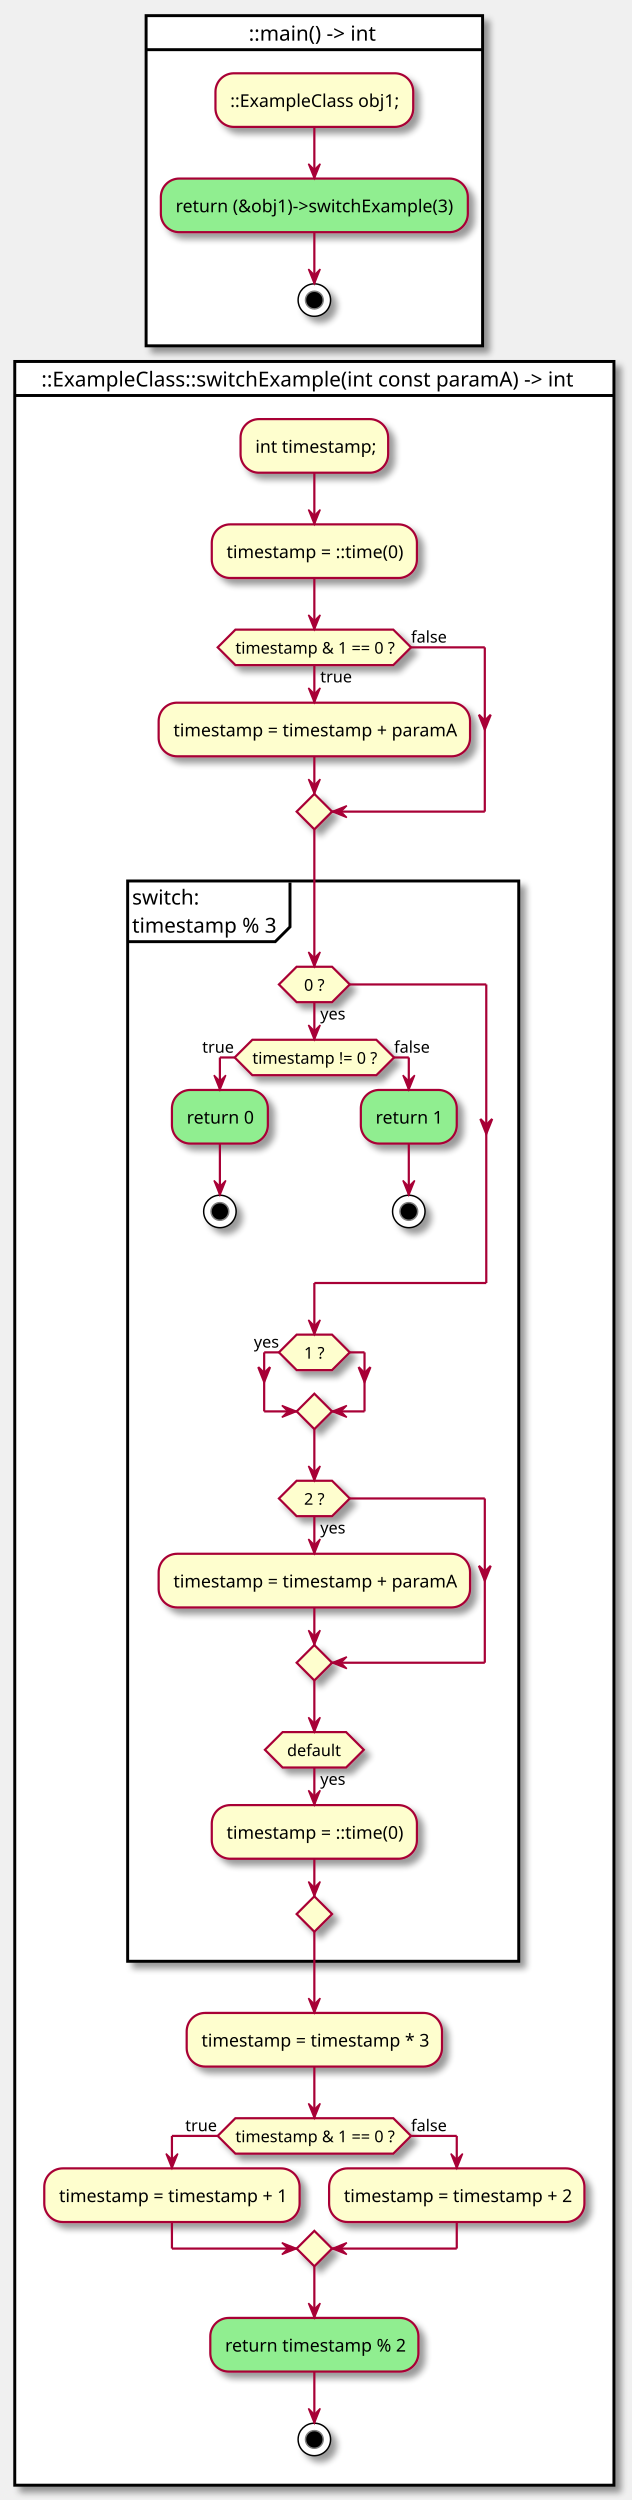
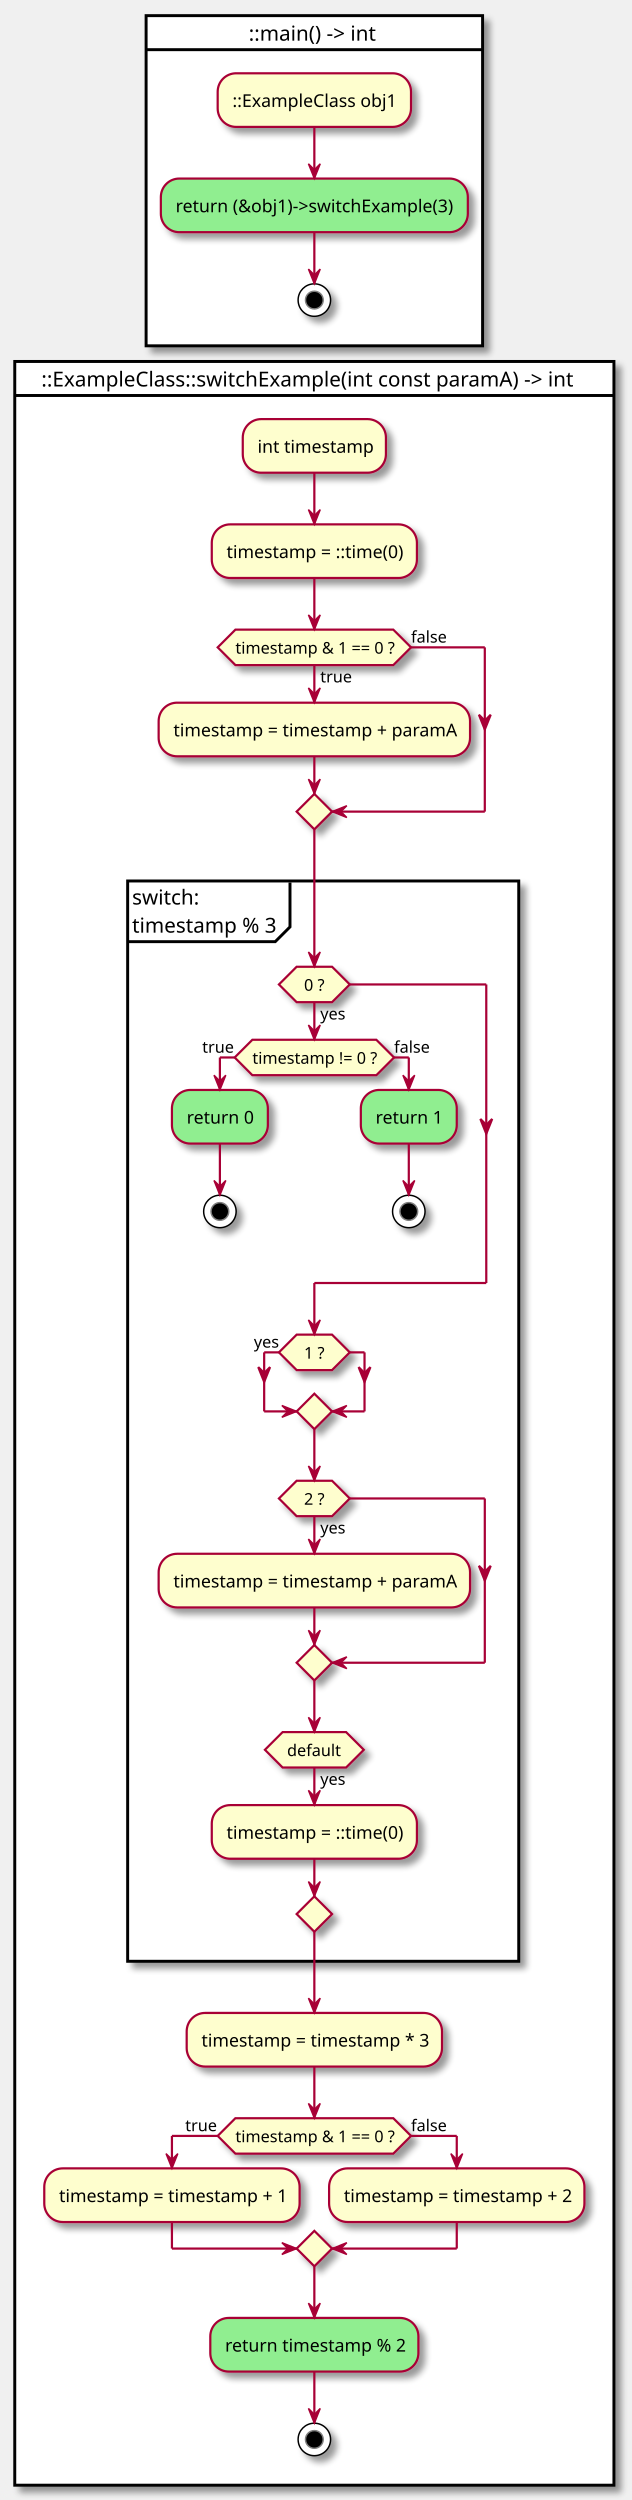
<svg xmlns="http://www.w3.org/2000/svg" contentScriptType="application/ecmascript" contentStyleType="text/css" height="1694px" preserveAspectRatio="none" style="width:428px;height:1694px;" version="1.1" viewBox="0 0 428 1694" width="428px" zoomAndPan="magnify">
  <defs>
-     <filter height="300%" id="fg6fo7su16qwz" width="300%" x="-1" y="-1">
+     <filter height="300%" id="f6kgtuke933tv" width="300%" x="-1" y="-1">
      <feGaussianBlur result="blurOut" stdDeviation="2.0" />
      <feColorMatrix in="blurOut" result="blurOut2" type="matrix" values="0 0 0 0 0 0 0 0 0 0 0 0 0 0 0 0 0 0 .4 0" />
      <feOffset dx="4.0" dy="4.0" in="blurOut2" result="blurOut3" />
      <feBlend in="SourceGraphic" in2="blurOut3" mode="normal" />
    </filter>
  </defs>
  <g>
-     <rect fill="#FFFFFF" filter="url(#fg6fo7su16qwz)" height="223.728" style="stroke: #000000; stroke-width: 2.0;" width="228" x="99" y="10.6" />
+     <rect fill="#FFFFFF" filter="url(#f6kgtuke933tv)" height="223.728" style="stroke: #000000; stroke-width: 2.0;" width="228" x="99" y="10.6" />
    <line style="stroke: #000000; stroke-width: 2.0;" x1="99" x2="327" y1="33.657" y2="33.657" />
    <text fill="#000000" font-family="sans-serif" font-size="14" lengthAdjust="spacingAndGlyphs" textLength="89" x="168.5" y="27.558">::main() -&gt; int</text>
-     <rect fill="#FEFECE" filter="url(#fg6fo7su16qwz)" height="36.335" rx="12.5" ry="12.5" style="stroke: #A80036; stroke-width: 1.5;" width="134" x="146" y="49.657" />
-     <text fill="#000000" font-family="sans-serif" font-size="12" lengthAdjust="spacingAndGlyphs" textLength="114" x="156" y="72.478">::ExampleClass obj1;</text>
-     <rect fill="#90EE90" filter="url(#fg6fo7su16qwz)" height="36.335" rx="12.5" ry="12.5" style="stroke: #A80036; stroke-width: 1.5;" width="208" x="109" y="120.992" />
+     <rect fill="#FEFECE" filter="url(#f6kgtuke933tv)" height="36.335" rx="12.5" ry="12.5" style="stroke: #A80036; stroke-width: 1.5;" width="131" x="147.5" y="49.657" />
+     <text fill="#000000" font-family="sans-serif" font-size="12" lengthAdjust="spacingAndGlyphs" textLength="111" x="157.5" y="72.478">::ExampleClass obj1</text>
+     <rect fill="#90EE90" filter="url(#f6kgtuke933tv)" height="36.335" rx="12.5" ry="12.5" style="stroke: #A80036; stroke-width: 1.5;" width="208" x="109" y="120.992" />
    <text fill="#000000" font-family="sans-serif" font-size="12" lengthAdjust="spacingAndGlyphs" textLength="188" x="119" y="143.813">return (&amp;obj1)-&gt;switchExample(3)</text>
-     <ellipse cx="213" cy="203.327" fill="#FFFFFF" filter="url(#fg6fo7su16qwz)" rx="11" ry="11" style="stroke: #000000; stroke-width: 1.0;" />
+     <ellipse cx="213" cy="203.327" fill="#FFFFFF" filter="url(#f6kgtuke933tv)" rx="11" ry="11" style="stroke: #000000; stroke-width: 1.0;" />
    <ellipse cx="213" cy="203.327" fill="#000000" rx="6" ry="6" style="stroke: #7F7F7F; stroke-width: 1.0;" />
-     <rect fill="#FFFFFF" filter="url(#fg6fo7su16qwz)" height="1439.041" style="stroke: #000000; stroke-width: 2.0;" width="406" x="10" y="244.927" />
+     <rect fill="#FFFFFF" filter="url(#f6kgtuke933tv)" height="1439.041" style="stroke: #000000; stroke-width: 2.0;" width="406" x="10" y="244.927" />
    <line style="stroke: #000000; stroke-width: 2.0;" x1="10" x2="416" y1="267.985" y2="267.985" />
    <text fill="#000000" font-family="sans-serif" font-size="14" lengthAdjust="spacingAndGlyphs" textLength="370" x="28" y="261.885">::ExampleClass::switchExample(int const paramA) -&gt; int</text>
-     <rect fill="#FEFECE" filter="url(#fg6fo7su16qwz)" height="36.335" rx="12.5" ry="12.5" style="stroke: #A80036; stroke-width: 1.5;" width="100" x="163" y="283.985" />
-     <text fill="#000000" font-family="sans-serif" font-size="12" lengthAdjust="spacingAndGlyphs" textLength="80" x="173" y="306.805">int timestamp;</text>
-     <rect fill="#FEFECE" filter="url(#fg6fo7su16qwz)" height="36.335" rx="12.5" ry="12.5" style="stroke: #A80036; stroke-width: 1.5;" width="139" x="143.5" y="355.32" />
+     <rect fill="#FEFECE" filter="url(#f6kgtuke933tv)" height="36.335" rx="12.5" ry="12.5" style="stroke: #A80036; stroke-width: 1.5;" width="97" x="164.5" y="283.985" />
+     <text fill="#000000" font-family="sans-serif" font-size="12" lengthAdjust="spacingAndGlyphs" textLength="77" x="174.5" y="306.805">int timestamp</text>
+     <rect fill="#FEFECE" filter="url(#f6kgtuke933tv)" height="36.335" rx="12.5" ry="12.5" style="stroke: #A80036; stroke-width: 1.5;" width="139" x="143.5" y="355.32" />
    <text fill="#000000" font-family="sans-serif" font-size="12" lengthAdjust="spacingAndGlyphs" textLength="119" x="153.5" y="378.141">timestamp = ::time(0)</text>
-     <rect fill="#FEFECE" filter="url(#fg6fo7su16qwz)" height="36.335" rx="12.5" ry="12.5" style="stroke: #A80036; stroke-width: 1.5;" width="211" x="107.5" y="476.136" />
+     <rect fill="#FEFECE" filter="url(#f6kgtuke933tv)" height="36.335" rx="12.5" ry="12.5" style="stroke: #A80036; stroke-width: 1.5;" width="211" x="107.5" y="476.136" />
    <text fill="#000000" font-family="sans-serif" font-size="12" lengthAdjust="spacingAndGlyphs" textLength="191" x="117.5" y="498.957">timestamp = timestamp + paramA</text>
-     <polygon fill="#FEFECE" filter="url(#fg6fo7su16qwz)" points="159.5,426.655,266.5,426.655,278.5,438.655,266.5,450.655,159.5,450.655,147.5,438.655,159.5,426.655" style="stroke: #A80036; stroke-width: 1.5;" />
+     <polygon fill="#FEFECE" filter="url(#f6kgtuke933tv)" points="159.5,426.655,266.5,426.655,278.5,438.655,266.5,450.655,159.5,450.655,147.5,438.655,159.5,426.655" style="stroke: #A80036; stroke-width: 1.5;" />
    <text fill="#000000" font-family="sans-serif" font-size="11" lengthAdjust="spacingAndGlyphs" textLength="22" x="217" y="462.399">true</text>
    <text fill="#000000" font-family="sans-serif" font-size="11" lengthAdjust="spacingAndGlyphs" textLength="107" x="159.5" y="442.917">timestamp &amp; 1 == 0 ?</text>
    <text fill="#000000" font-family="sans-serif" font-size="11" lengthAdjust="spacingAndGlyphs" textLength="24" x="278.5" y="435.436">false</text>
-     <polygon fill="#FEFECE" filter="url(#fg6fo7su16qwz)" points="213,537.953,225,549.953,213,561.953,201,549.953,213,537.953" style="stroke: #A80036; stroke-width: 1.5;" />
-     <rect fill="#FFFFFF" filter="url(#fg6fo7su16qwz)" height="732.01" style="stroke: #000000; stroke-width: 2.0;" width="265" x="86.5" y="596.953" />
+     <polygon fill="#FEFECE" filter="url(#f6kgtuke933tv)" points="213,537.953,225,549.953,213,561.953,201,549.953,213,537.953" style="stroke: #A80036; stroke-width: 1.5;" />
+     <rect fill="#FFFFFF" filter="url(#f6kgtuke933tv)" height="732.01" style="stroke: #000000; stroke-width: 2.0;" width="265" x="86.5" y="596.953" />
    <path d="M196.5,597.953 L196.5,628.068 L186.5,638.068 L86.5,638.068 " fill="none" style="stroke: #000000; stroke-width: 2.0;" />
    <text fill="#000000" font-family="sans-serif" font-size="14" lengthAdjust="spacingAndGlyphs" textLength="47" x="89.5" y="612.911">switch:</text>
    <text fill="#000000" font-family="sans-serif" font-size="14" lengthAdjust="spacingAndGlyphs" textLength="100" x="89.5" y="631.968">timestamp % 3</text>
-     <polygon fill="#FEFECE" filter="url(#fg6fo7su16qwz)" points="171,704.55,255,704.55,267,716.55,255,728.55,171,728.55,159,716.55,171,704.55" style="stroke: #A80036; stroke-width: 1.5;" />
+     <polygon fill="#FEFECE" filter="url(#f6kgtuke933tv)" points="171,704.55,255,704.55,267,716.55,255,728.55,171,728.55,159,716.55,171,704.55" style="stroke: #A80036; stroke-width: 1.5;" />
    <text fill="#000000" font-family="sans-serif" font-size="11" lengthAdjust="spacingAndGlyphs" textLength="84" x="171" y="720.812">timestamp != 0 ?</text>
    <text fill="#000000" font-family="sans-serif" font-size="11" lengthAdjust="spacingAndGlyphs" textLength="22" x="137" y="713.331">true</text>
    <text fill="#000000" font-family="sans-serif" font-size="11" lengthAdjust="spacingAndGlyphs" textLength="24" x="267" y="713.331">false</text>
-     <rect fill="#90EE90" filter="url(#fg6fo7su16qwz)" height="36.335" rx="12.5" ry="12.5" style="stroke: #A80036; stroke-width: 1.5;" width="65" x="116.5" y="738.55" />
+     <rect fill="#90EE90" filter="url(#f6kgtuke933tv)" height="36.335" rx="12.5" ry="12.5" style="stroke: #A80036; stroke-width: 1.5;" width="65" x="116.5" y="738.55" />
    <text fill="#000000" font-family="sans-serif" font-size="12" lengthAdjust="spacingAndGlyphs" textLength="45" x="126.5" y="761.371">return 0</text>
-     <ellipse cx="149" cy="820.885" fill="#FFFFFF" filter="url(#fg6fo7su16qwz)" rx="11" ry="11" style="stroke: #000000; stroke-width: 1.0;" />
+     <ellipse cx="149" cy="820.885" fill="#FFFFFF" filter="url(#f6kgtuke933tv)" rx="11" ry="11" style="stroke: #000000; stroke-width: 1.0;" />
    <ellipse cx="149" cy="820.885" fill="#000000" rx="6" ry="6" style="stroke: #7F7F7F; stroke-width: 1.0;" />
-     <rect fill="#90EE90" filter="url(#fg6fo7su16qwz)" height="36.335" rx="12.5" ry="12.5" style="stroke: #A80036; stroke-width: 1.5;" width="65" x="244.5" y="738.55" />
+     <rect fill="#90EE90" filter="url(#f6kgtuke933tv)" height="36.335" rx="12.5" ry="12.5" style="stroke: #A80036; stroke-width: 1.5;" width="65" x="244.5" y="738.55" />
    <text fill="#000000" font-family="sans-serif" font-size="12" lengthAdjust="spacingAndGlyphs" textLength="45" x="254.5" y="761.371">return 1</text>
-     <ellipse cx="277" cy="820.885" fill="#FFFFFF" filter="url(#fg6fo7su16qwz)" rx="11" ry="11" style="stroke: #000000; stroke-width: 1.0;" />
+     <ellipse cx="277" cy="820.885" fill="#FFFFFF" filter="url(#f6kgtuke933tv)" rx="11" ry="11" style="stroke: #000000; stroke-width: 1.0;" />
    <ellipse cx="277" cy="820.885" fill="#000000" rx="6" ry="6" style="stroke: #7F7F7F; stroke-width: 1.0;" />
-     <polygon fill="#FEFECE" filter="url(#fg6fo7su16qwz)" points="201,655.068,225,655.068,237,667.068,225,679.068,201,679.068,189,667.068,201,655.068" style="stroke: #A80036; stroke-width: 1.5;" />
+     <polygon fill="#FEFECE" filter="url(#f6kgtuke933tv)" points="201,655.068,225,655.068,237,667.068,225,679.068,201,679.068,189,667.068,201,655.068" style="stroke: #A80036; stroke-width: 1.5;" />
    <text fill="#000000" font-family="sans-serif" font-size="11" lengthAdjust="spacingAndGlyphs" textLength="17" x="217" y="690.812">yes</text>
    <text fill="#000000" font-family="sans-serif" font-size="11" lengthAdjust="spacingAndGlyphs" textLength="14" x="206" y="671.331">0 ?</text>
-     <polygon fill="#FEFECE" filter="url(#fg6fo7su16qwz)" points="201,904.366,225,904.366,237,916.366,225,928.366,201,928.366,189,916.366,201,904.366" style="stroke: #A80036; stroke-width: 1.5;" />
+     <polygon fill="#FEFECE" filter="url(#f6kgtuke933tv)" points="201,904.366,225,904.366,237,916.366,225,928.366,201,928.366,189,916.366,201,904.366" style="stroke: #A80036; stroke-width: 1.5;" />
    <text fill="#000000" font-family="sans-serif" font-size="11" lengthAdjust="spacingAndGlyphs" textLength="14" x="206" y="920.629">1 ?</text>
    <text fill="#000000" font-family="sans-serif" font-size="11" lengthAdjust="spacingAndGlyphs" textLength="17" x="172" y="913.148">yes</text>
-     <polygon fill="#FEFECE" filter="url(#fg6fo7su16qwz)" points="213,944.366,225,956.366,213,968.366,201,956.366,213,944.366" style="stroke: #A80036; stroke-width: 1.5;" />
-     <rect fill="#FEFECE" filter="url(#fg6fo7su16qwz)" height="36.335" rx="12.5" ry="12.5" style="stroke: #A80036; stroke-width: 1.5;" width="211" x="107.5" y="1052.848" />
+     <polygon fill="#FEFECE" filter="url(#f6kgtuke933tv)" points="213,944.366,225,956.366,213,968.366,201,956.366,213,944.366" style="stroke: #A80036; stroke-width: 1.5;" />
+     <rect fill="#FEFECE" filter="url(#f6kgtuke933tv)" height="36.335" rx="12.5" ry="12.5" style="stroke: #A80036; stroke-width: 1.5;" width="211" x="107.5" y="1052.848" />
    <text fill="#000000" font-family="sans-serif" font-size="12" lengthAdjust="spacingAndGlyphs" textLength="191" x="117.5" y="1075.669">timestamp = timestamp + paramA</text>
-     <polygon fill="#FEFECE" filter="url(#fg6fo7su16qwz)" points="201,1003.366,225,1003.366,237,1015.366,225,1027.367,201,1027.367,189,1015.366,201,1003.366" style="stroke: #A80036; stroke-width: 1.5;" />
+     <polygon fill="#FEFECE" filter="url(#f6kgtuke933tv)" points="201,1003.366,225,1003.366,237,1015.366,225,1027.367,201,1027.367,189,1015.366,201,1003.366" style="stroke: #A80036; stroke-width: 1.5;" />
    <text fill="#000000" font-family="sans-serif" font-size="11" lengthAdjust="spacingAndGlyphs" textLength="17" x="217" y="1039.111">yes</text>
    <text fill="#000000" font-family="sans-serif" font-size="11" lengthAdjust="spacingAndGlyphs" textLength="14" x="206" y="1019.629">2 ?</text>
-     <polygon fill="#FEFECE" filter="url(#fg6fo7su16qwz)" points="213,1114.665,225,1126.665,213,1138.665,201,1126.665,213,1114.665" style="stroke: #A80036; stroke-width: 1.5;" />
-     <rect fill="#FEFECE" filter="url(#fg6fo7su16qwz)" height="36.335" rx="12.5" ry="12.5" style="stroke: #A80036; stroke-width: 1.5;" width="139" x="143.5" y="1223.147" />
+     <polygon fill="#FEFECE" filter="url(#f6kgtuke933tv)" points="213,1114.665,225,1126.665,213,1138.665,201,1126.665,213,1114.665" style="stroke: #A80036; stroke-width: 1.5;" />
+     <rect fill="#FEFECE" filter="url(#f6kgtuke933tv)" height="36.335" rx="12.5" ry="12.5" style="stroke: #A80036; stroke-width: 1.5;" width="139" x="143.5" y="1223.147" />
    <text fill="#000000" font-family="sans-serif" font-size="12" lengthAdjust="spacingAndGlyphs" textLength="119" x="153.5" y="1245.967">timestamp = ::time(0)</text>
-     <polygon fill="#FEFECE" filter="url(#fg6fo7su16qwz)" points="191.5,1173.665,234.5,1173.665,246.5,1185.665,234.5,1197.665,191.5,1197.665,179.5,1185.665,191.5,1173.665" style="stroke: #A80036; stroke-width: 1.5;" />
+     <polygon fill="#FEFECE" filter="url(#f6kgtuke933tv)" points="191.5,1173.665,234.5,1173.665,246.5,1185.665,234.5,1197.665,191.5,1197.665,179.5,1185.665,191.5,1173.665" style="stroke: #A80036; stroke-width: 1.5;" />
    <text fill="#000000" font-family="sans-serif" font-size="11" lengthAdjust="spacingAndGlyphs" textLength="17" x="217" y="1209.409">yes</text>
    <text fill="#000000" font-family="sans-serif" font-size="11" lengthAdjust="spacingAndGlyphs" textLength="37" x="194.5" y="1189.928">default</text>
-     <polygon fill="#FEFECE" filter="url(#fg6fo7su16qwz)" points="213,1284.963,225,1296.963,213,1308.963,201,1296.963,213,1284.963" style="stroke: #A80036; stroke-width: 1.5;" />
-     <rect fill="#FEFECE" filter="url(#fg6fo7su16qwz)" height="36.335" rx="12.5" ry="12.5" style="stroke: #A80036; stroke-width: 1.5;" width="173" x="126.5" y="1363.963" />
+     <polygon fill="#FEFECE" filter="url(#f6kgtuke933tv)" points="213,1284.963,225,1296.963,213,1308.963,201,1296.963,213,1284.963" style="stroke: #A80036; stroke-width: 1.5;" />
+     <rect fill="#FEFECE" filter="url(#f6kgtuke933tv)" height="36.335" rx="12.5" ry="12.5" style="stroke: #A80036; stroke-width: 1.5;" width="173" x="126.5" y="1363.963" />
    <text fill="#000000" font-family="sans-serif" font-size="12" lengthAdjust="spacingAndGlyphs" textLength="153" x="136.5" y="1386.784">timestamp = timestamp * 3</text>
-     <polygon fill="#FEFECE" filter="url(#fg6fo7su16qwz)" points="159.5,1435.298,266.5,1435.298,278.5,1447.298,266.5,1459.298,159.5,1459.298,147.5,1447.298,159.5,1435.298" style="stroke: #A80036; stroke-width: 1.5;" />
+     <polygon fill="#FEFECE" filter="url(#f6kgtuke933tv)" points="159.5,1435.298,266.5,1435.298,278.5,1447.298,266.5,1459.298,159.5,1459.298,147.5,1447.298,159.5,1435.298" style="stroke: #A80036; stroke-width: 1.5;" />
    <text fill="#000000" font-family="sans-serif" font-size="11" lengthAdjust="spacingAndGlyphs" textLength="107" x="159.5" y="1451.561">timestamp &amp; 1 == 0 ?</text>
    <text fill="#000000" font-family="sans-serif" font-size="11" lengthAdjust="spacingAndGlyphs" textLength="22" x="125.5" y="1444.079">true</text>
    <text fill="#000000" font-family="sans-serif" font-size="11" lengthAdjust="spacingAndGlyphs" textLength="24" x="278.5" y="1444.079">false</text>
-     <rect fill="#FEFECE" filter="url(#fg6fo7su16qwz)" height="36.335" rx="12.5" ry="12.5" style="stroke: #A80036; stroke-width: 1.5;" width="173" x="30" y="1469.298" />
+     <rect fill="#FEFECE" filter="url(#f6kgtuke933tv)" height="36.335" rx="12.5" ry="12.5" style="stroke: #A80036; stroke-width: 1.5;" width="173" x="30" y="1469.298" />
    <text fill="#000000" font-family="sans-serif" font-size="12" lengthAdjust="spacingAndGlyphs" textLength="153" x="40" y="1492.119">timestamp = timestamp + 1</text>
-     <rect fill="#FEFECE" filter="url(#fg6fo7su16qwz)" height="36.335" rx="12.5" ry="12.5" style="stroke: #A80036; stroke-width: 1.5;" width="173" x="223" y="1469.298" />
+     <rect fill="#FEFECE" filter="url(#f6kgtuke933tv)" height="36.335" rx="12.5" ry="12.5" style="stroke: #A80036; stroke-width: 1.5;" width="173" x="223" y="1469.298" />
    <text fill="#000000" font-family="sans-serif" font-size="12" lengthAdjust="spacingAndGlyphs" textLength="153" x="233" y="1492.119">timestamp = timestamp + 2</text>
-     <polygon fill="#FEFECE" filter="url(#fg6fo7su16qwz)" points="213,1511.633,225,1523.633,213,1535.633,201,1523.633,213,1511.633" style="stroke: #A80036; stroke-width: 1.5;" />
-     <rect fill="#90EE90" filter="url(#fg6fo7su16qwz)" height="36.335" rx="12.5" ry="12.5" style="stroke: #A80036; stroke-width: 1.5;" width="141" x="142.5" y="1570.633" />
+     <polygon fill="#FEFECE" filter="url(#f6kgtuke933tv)" points="213,1511.633,225,1523.633,213,1535.633,201,1523.633,213,1511.633" style="stroke: #A80036; stroke-width: 1.5;" />
+     <rect fill="#90EE90" filter="url(#f6kgtuke933tv)" height="36.335" rx="12.5" ry="12.5" style="stroke: #A80036; stroke-width: 1.5;" width="141" x="142.5" y="1570.633" />
    <text fill="#000000" font-family="sans-serif" font-size="12" lengthAdjust="spacingAndGlyphs" textLength="121" x="152.5" y="1593.454">return timestamp % 2</text>
-     <ellipse cx="213" cy="1652.968" fill="#FFFFFF" filter="url(#fg6fo7su16qwz)" rx="11" ry="11" style="stroke: #000000; stroke-width: 1.0;" />
+     <ellipse cx="213" cy="1652.968" fill="#FFFFFF" filter="url(#f6kgtuke933tv)" rx="11" ry="11" style="stroke: #000000; stroke-width: 1.0;" />
    <ellipse cx="213" cy="1652.968" fill="#000000" rx="6" ry="6" style="stroke: #7F7F7F; stroke-width: 1.0;" />
    <line style="stroke: #A80036; stroke-width: 1.5;" x1="213" x2="213" y1="85.992" y2="120.992" />
    <polygon fill="#A80036" points="209,110.992,213,120.992,217,110.992,213,114.992" style="stroke: #A80036; stroke-width: 1.0;" />
    <line style="stroke: #A80036; stroke-width: 1.5;" x1="213" x2="213" y1="157.327" y2="192.327" />
    <polygon fill="#A80036" points="209,182.327,213,192.327,217,182.327,213,186.327" style="stroke: #A80036; stroke-width: 1.0;" />
    <line style="stroke: #A80036; stroke-width: 1.5;" x1="213" x2="213" y1="320.32" y2="355.32" />
    <polygon fill="#A80036" points="209,345.32,213,355.32,217,345.32,213,349.32" style="stroke: #A80036; stroke-width: 1.0;" />
    <line style="stroke: #A80036; stroke-width: 1.5;" x1="213" x2="213" y1="450.655" y2="476.136" />
    <polygon fill="#A80036" points="209,466.136,213,476.136,217,466.136,213,470.136" style="stroke: #A80036; stroke-width: 1.0;" />
    <line style="stroke: #A80036; stroke-width: 1.5;" x1="278.5" x2="328.5" y1="438.655" y2="438.655" />
    <polygon fill="#A80036" points="324.5,484.304,328.5,494.304,332.5,484.304,328.5,488.304" style="stroke: #A80036; stroke-width: 1.5;" />
    <line style="stroke: #A80036; stroke-width: 1.5;" x1="328.5" x2="328.5" y1="438.655" y2="549.953" />
    <line style="stroke: #A80036; stroke-width: 1.5;" x1="328.5" x2="225" y1="549.953" y2="549.953" />
    <polygon fill="#A80036" points="235,545.953,225,549.953,235,553.953,231,549.953" style="stroke: #A80036; stroke-width: 1.0;" />
    <line style="stroke: #A80036; stroke-width: 1.5;" x1="213" x2="213" y1="512.471" y2="537.953" />
    <polygon fill="#A80036" points="209,527.953,213,537.953,217,527.953,213,531.953" style="stroke: #A80036; stroke-width: 1.0;" />
    <line style="stroke: #A80036; stroke-width: 1.5;" x1="213" x2="213" y1="391.655" y2="426.655" />
    <polygon fill="#A80036" points="209,416.655,213,426.655,217,416.655,213,420.655" style="stroke: #A80036; stroke-width: 1.0;" />
    <line style="stroke: #A80036; stroke-width: 1.5;" x1="149" x2="149" y1="774.885" y2="809.885" />
    <polygon fill="#A80036" points="145,799.885,149,809.885,153,799.885,149,803.885" style="stroke: #A80036; stroke-width: 1.0;" />
    <line style="stroke: #A80036; stroke-width: 1.5;" x1="277" x2="277" y1="774.885" y2="809.885" />
    <polygon fill="#A80036" points="273,799.885,277,809.885,281,799.885,277,803.885" style="stroke: #A80036; stroke-width: 1.0;" />
    <line style="stroke: #A80036; stroke-width: 1.5;" x1="159" x2="149" y1="716.55" y2="716.55" />
    <line style="stroke: #A80036; stroke-width: 1.5;" x1="149" x2="149" y1="716.55" y2="738.55" />
    <polygon fill="#A80036" points="145,728.55,149,738.55,153,728.55,149,732.55" style="stroke: #A80036; stroke-width: 1.0;" />
    <line style="stroke: #A80036; stroke-width: 1.5;" x1="267" x2="277" y1="716.55" y2="716.55" />
    <line style="stroke: #A80036; stroke-width: 1.5;" x1="277" x2="277" y1="716.55" y2="738.55" />
    <polygon fill="#A80036" points="273,728.55,277,738.55,281,728.55,277,732.55" style="stroke: #A80036; stroke-width: 1.0;" />
    <line style="stroke: #A80036; stroke-width: 1.5;" x1="213" x2="213" y1="679.068" y2="704.55" />
    <polygon fill="#A80036" points="209,694.55,213,704.55,217,694.55,213,698.55" style="stroke: #A80036; stroke-width: 1.0;" />
    <line style="stroke: #A80036; stroke-width: 1.5;" x1="237" x2="329.5" y1="667.068" y2="667.068" />
    <polygon fill="#A80036" points="325.5,758.217,329.5,768.217,333.5,758.217,329.5,762.217" style="stroke: #A80036; stroke-width: 1.5;" />
    <line style="stroke: #A80036; stroke-width: 1.5;" x1="329.5" x2="329.5" y1="667.068" y2="869.366" />
    <line style="stroke: #A80036; stroke-width: 1.5;" x1="329.5" x2="213" y1="869.366" y2="869.366" />
    <line style="stroke: #A80036; stroke-width: 1.5;" x1="213" x2="213" y1="869.366" y2="904.366" />
    <polygon fill="#A80036" points="209,894.366,213,904.366,217,894.366,213,898.366" style="stroke: #A80036; stroke-width: 1.0;" />
    <line style="stroke: #A80036; stroke-width: 1.5;" x1="189" x2="179" y1="916.366" y2="916.366" />
    <polygon fill="#A80036" points="175,926.366,179,936.366,183,926.366,179,930.366" style="stroke: #A80036; stroke-width: 1.5;" />
    <line style="stroke: #A80036; stroke-width: 1.5;" x1="179" x2="179" y1="916.366" y2="956.366" />
    <line style="stroke: #A80036; stroke-width: 1.5;" x1="179" x2="201" y1="956.366" y2="956.366" />
    <polygon fill="#A80036" points="191,952.366,201,956.366,191,960.366,195,956.366" style="stroke: #A80036; stroke-width: 1.0;" />
    <line style="stroke: #A80036; stroke-width: 1.5;" x1="237" x2="247" y1="916.366" y2="916.366" />
    <polygon fill="#A80036" points="243,926.366,247,936.366,251,926.366,247,930.366" style="stroke: #A80036; stroke-width: 1.5;" />
    <line style="stroke: #A80036; stroke-width: 1.5;" x1="247" x2="247" y1="916.366" y2="956.366" />
    <line style="stroke: #A80036; stroke-width: 1.5;" x1="247" x2="225" y1="956.366" y2="956.366" />
    <polygon fill="#A80036" points="235,952.366,225,956.366,235,960.366,231,956.366" style="stroke: #A80036; stroke-width: 1.0;" />
    <line style="stroke: #A80036; stroke-width: 1.5;" x1="213" x2="213" y1="1027.367" y2="1052.848" />
    <polygon fill="#A80036" points="209,1042.848,213,1052.848,217,1042.848,213,1046.848" style="stroke: #A80036; stroke-width: 1.0;" />
    <line style="stroke: #A80036; stroke-width: 1.5;" x1="237" x2="328.5" y1="1015.366" y2="1015.366" />
    <polygon fill="#A80036" points="324.5,1061.016,328.5,1071.016,332.5,1061.016,328.5,1065.016" style="stroke: #A80036; stroke-width: 1.5;" />
    <line style="stroke: #A80036; stroke-width: 1.5;" x1="328.5" x2="328.5" y1="1015.366" y2="1126.665" />
    <line style="stroke: #A80036; stroke-width: 1.5;" x1="328.5" x2="225" y1="1126.665" y2="1126.665" />
    <polygon fill="#A80036" points="235,1122.665,225,1126.665,235,1130.665,231,1126.665" style="stroke: #A80036; stroke-width: 1.0;" />
    <line style="stroke: #A80036; stroke-width: 1.5;" x1="213" x2="213" y1="1089.183" y2="1114.665" />
    <polygon fill="#A80036" points="209,1104.665,213,1114.665,217,1104.665,213,1108.665" style="stroke: #A80036; stroke-width: 1.0;" />
    <line style="stroke: #A80036; stroke-width: 1.5;" x1="213" x2="213" y1="968.366" y2="1003.366" />
    <polygon fill="#A80036" points="209,993.366,213,1003.366,217,993.366,213,997.366" style="stroke: #A80036; stroke-width: 1.0;" />
    <line style="stroke: #A80036; stroke-width: 1.5;" x1="213" x2="213" y1="1197.665" y2="1223.147" />
    <polygon fill="#A80036" points="209,1213.147,213,1223.147,217,1213.147,213,1217.147" style="stroke: #A80036; stroke-width: 1.0;" />
    <line style="stroke: #A80036; stroke-width: 1.5;" x1="213" x2="213" y1="1259.482" y2="1284.963" />
    <polygon fill="#A80036" points="209,1274.963,213,1284.963,217,1274.963,213,1278.963" style="stroke: #A80036; stroke-width: 1.0;" />
    <line style="stroke: #A80036; stroke-width: 1.5;" x1="213" x2="213" y1="1138.665" y2="1173.665" />
    <polygon fill="#A80036" points="209,1163.665,213,1173.665,217,1163.665,213,1167.665" style="stroke: #A80036; stroke-width: 1.0;" />
    <line style="stroke: #A80036; stroke-width: 1.5;" x1="213" x2="213" y1="561.953" y2="655.068" />
    <polygon fill="#A80036" points="209,645.068,213,655.068,217,645.068,213,649.068" style="stroke: #A80036; stroke-width: 1.0;" />
    <line style="stroke: #A80036; stroke-width: 1.5;" x1="213" x2="213" y1="1308.963" y2="1363.963" />
    <polygon fill="#A80036" points="209,1353.963,213,1363.963,217,1353.963,213,1357.963" style="stroke: #A80036; stroke-width: 1.0;" />
    <line style="stroke: #A80036; stroke-width: 1.5;" x1="147.5" x2="116.5" y1="1447.298" y2="1447.298" />
    <line style="stroke: #A80036; stroke-width: 1.5;" x1="116.5" x2="116.5" y1="1447.298" y2="1469.298" />
    <polygon fill="#A80036" points="112.5,1459.298,116.5,1469.298,120.5,1459.298,116.5,1463.298" style="stroke: #A80036; stroke-width: 1.0;" />
    <line style="stroke: #A80036; stroke-width: 1.5;" x1="278.5" x2="309.5" y1="1447.298" y2="1447.298" />
    <line style="stroke: #A80036; stroke-width: 1.5;" x1="309.5" x2="309.5" y1="1447.298" y2="1469.298" />
    <polygon fill="#A80036" points="305.5,1459.298,309.5,1469.298,313.5,1459.298,309.5,1463.298" style="stroke: #A80036; stroke-width: 1.0;" />
    <line style="stroke: #A80036; stroke-width: 1.5;" x1="116.5" x2="116.5" y1="1505.633" y2="1523.633" />
    <line style="stroke: #A80036; stroke-width: 1.5;" x1="116.5" x2="201" y1="1523.633" y2="1523.633" />
    <polygon fill="#A80036" points="191,1519.633,201,1523.633,191,1527.633,195,1523.633" style="stroke: #A80036; stroke-width: 1.0;" />
    <line style="stroke: #A80036; stroke-width: 1.5;" x1="309.5" x2="309.5" y1="1505.633" y2="1523.633" />
    <line style="stroke: #A80036; stroke-width: 1.5;" x1="309.5" x2="225" y1="1523.633" y2="1523.633" />
    <polygon fill="#A80036" points="235,1519.633,225,1523.633,235,1527.633,231,1523.633" style="stroke: #A80036; stroke-width: 1.0;" />
    <line style="stroke: #A80036; stroke-width: 1.5;" x1="213" x2="213" y1="1400.298" y2="1435.298" />
    <polygon fill="#A80036" points="209,1425.298,213,1435.298,217,1425.298,213,1429.298" style="stroke: #A80036; stroke-width: 1.0;" />
    <line style="stroke: #A80036; stroke-width: 1.5;" x1="213" x2="213" y1="1535.633" y2="1570.633" />
    <polygon fill="#A80036" points="209,1560.633,213,1570.633,217,1560.633,213,1564.633" style="stroke: #A80036; stroke-width: 1.0;" />
    <line style="stroke: #A80036; stroke-width: 1.5;" x1="213" x2="213" y1="1606.968" y2="1641.968" />
    <polygon fill="#A80036" points="209,1631.968,213,1641.968,217,1631.968,213,1635.968" style="stroke: #A80036; stroke-width: 1.0;" />
  </g>
</svg>
